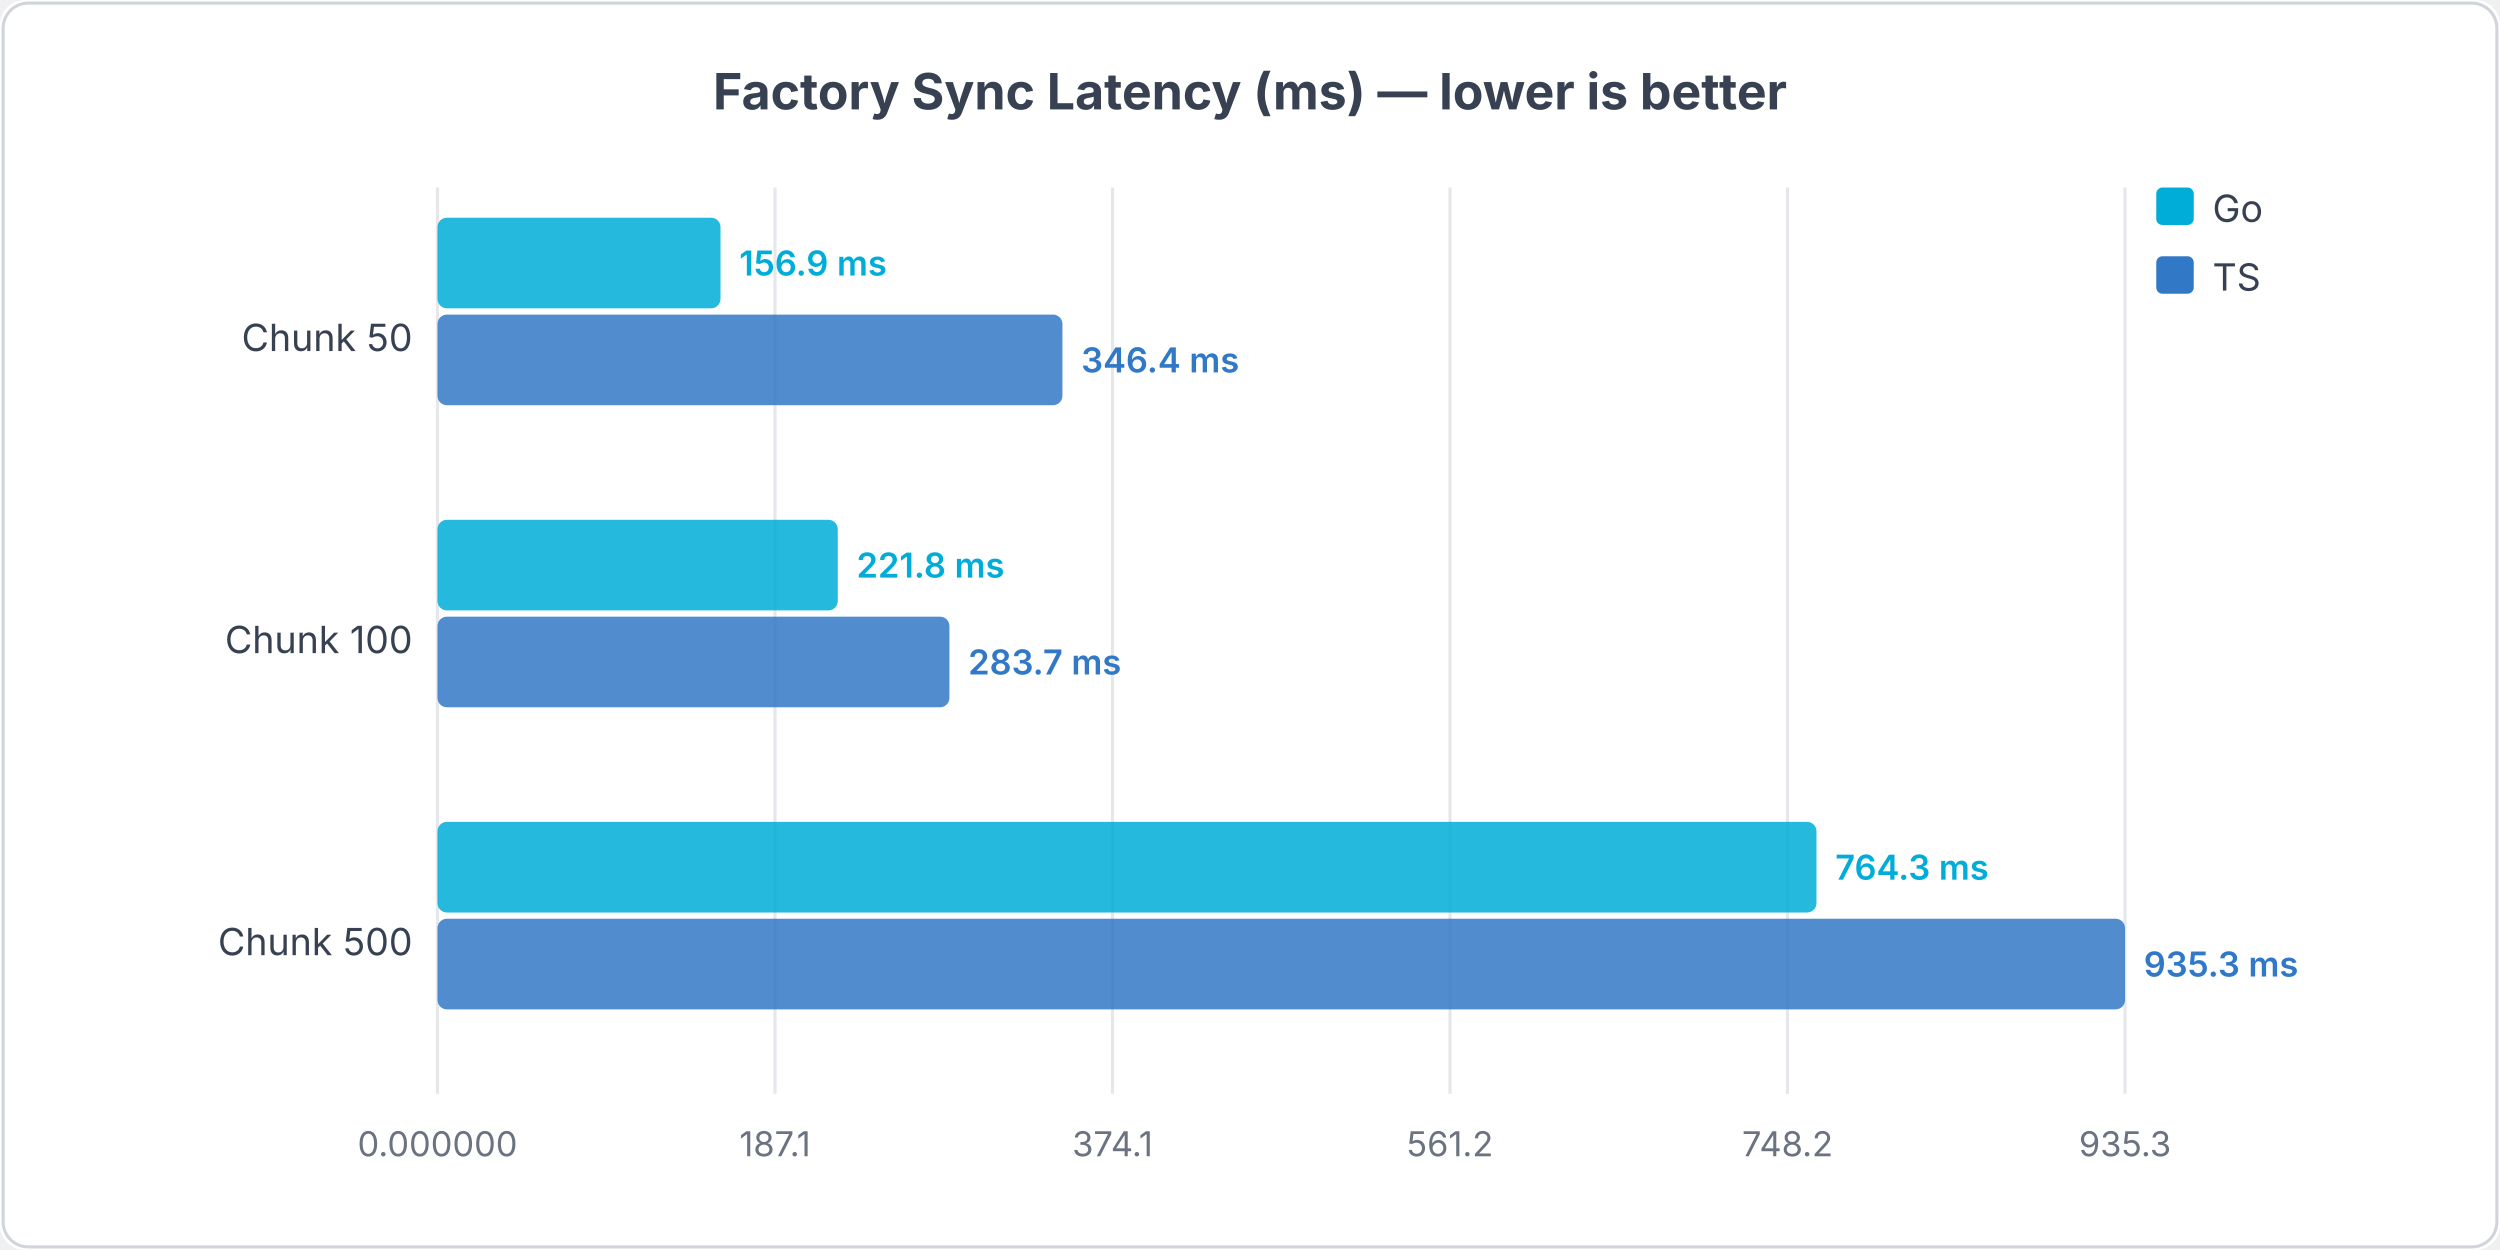
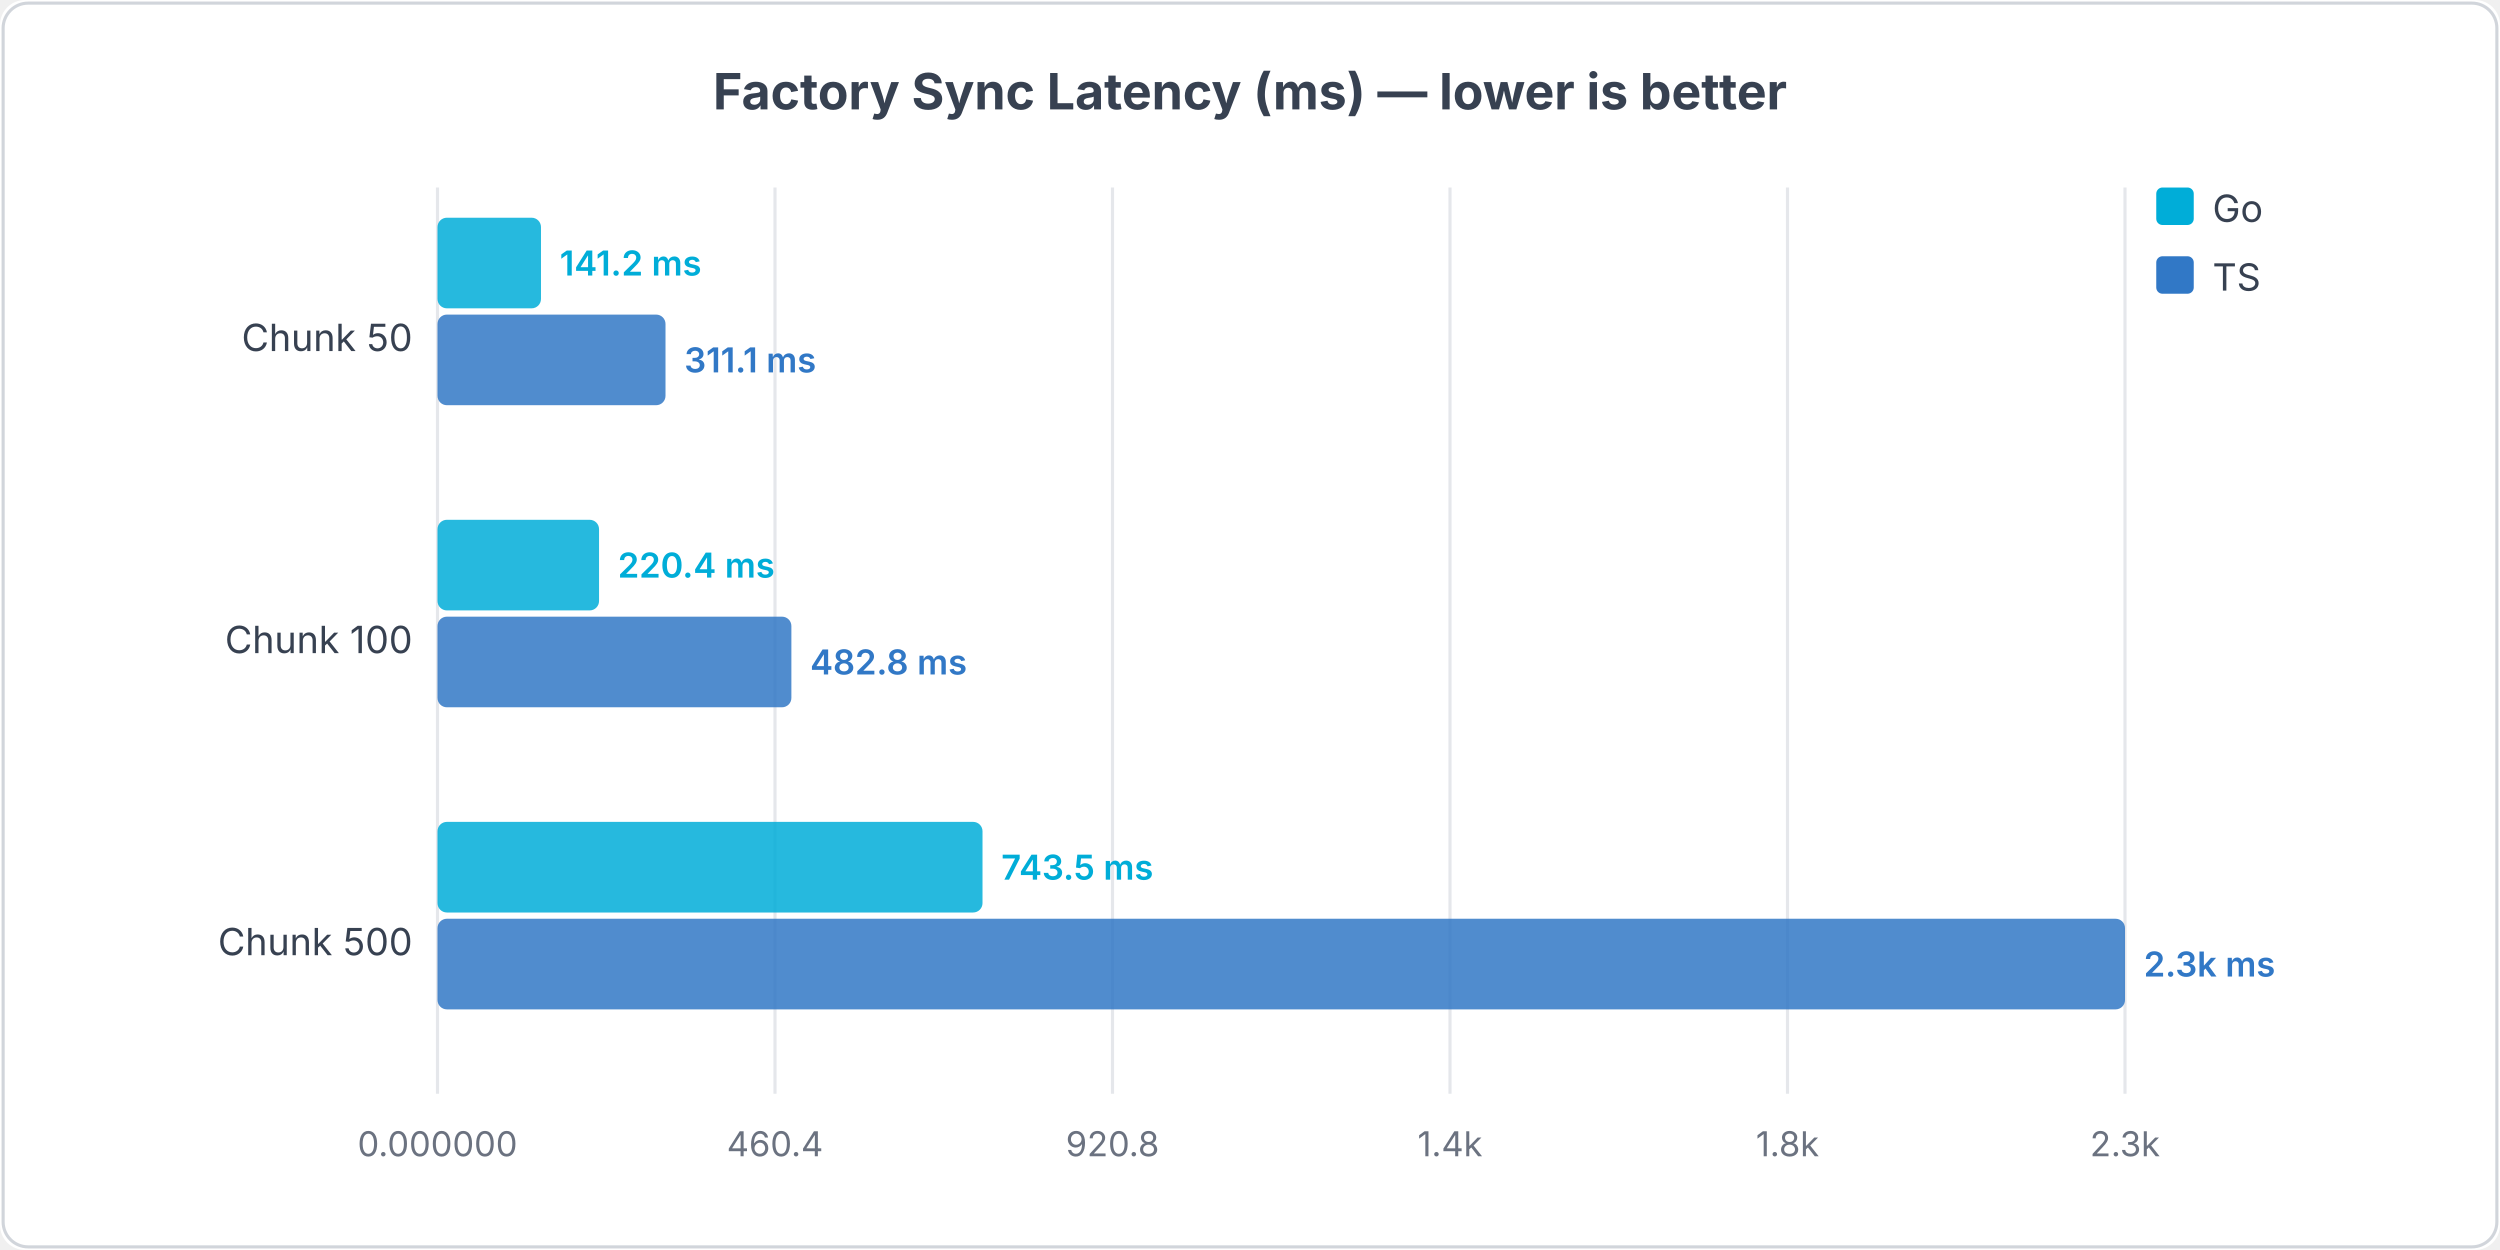
<svg xmlns="http://www.w3.org/2000/svg" viewBox="0 0 800 400" width="800" height="400">
  <style>text { font-family: -apple-system, BlinkMacSystemFont, 'Segoe UI', system-ui, sans-serif; }</style>
  <rect width="800" height="400" fill="#ffffff" rx="8" />
  <rect x="1" y="1" width="798" height="398" fill="none" stroke="#d1d5db" rx="8" />
  <text x="400" y="35" text-anchor="middle" fill="#374151" font-size="16" font-weight="700">Factory Sync Latency (ms) — lower is better</text>
  <line x1="140" y1="60" x2="140" y2="350" stroke="#e5e7eb" stroke-width="1" />
  <text x="140" y="370" text-anchor="middle" fill="#6b7280" font-size="11">0.000000</text>
  <line x1="248" y1="60" x2="248" y2="350" stroke="#e5e7eb" stroke-width="1" />
-   <text x="248" y="370" text-anchor="middle" fill="#6b7280" font-size="11">187.1</text>
+   <text x="248" y="370" text-anchor="middle" fill="#6b7280" font-size="11">460.4</text>
  <line x1="356" y1="60" x2="356" y2="350" stroke="#e5e7eb" stroke-width="1" />
-   <text x="356" y="370" text-anchor="middle" fill="#6b7280" font-size="11">374.1</text>
+   <text x="356" y="370" text-anchor="middle" fill="#6b7280" font-size="11">920.8</text>
  <line x1="464" y1="60" x2="464" y2="350" stroke="#e5e7eb" stroke-width="1" />
-   <text x="464" y="370" text-anchor="middle" fill="#6b7280" font-size="11">561.2</text>
+   <text x="464" y="370" text-anchor="middle" fill="#6b7280" font-size="11">1.4k</text>
  <line x1="572" y1="60" x2="572" y2="350" stroke="#e5e7eb" stroke-width="1" />
-   <text x="572" y="370" text-anchor="middle" fill="#6b7280" font-size="11">748.2</text>
+   <text x="572" y="370" text-anchor="middle" fill="#6b7280" font-size="11">1.8k</text>
  <line x1="680" y1="60" x2="680" y2="350" stroke="#e5e7eb" stroke-width="1" />
-   <text x="680" y="370" text-anchor="middle" fill="#6b7280" font-size="11">935.3</text>
+   <text x="680" y="370" text-anchor="middle" fill="#6b7280" font-size="11">2.3k</text>
  <text x="132" y="112.333" text-anchor="end" fill="#374151" font-size="12">Chunk 50</text>
-   <rect x="140" y="69.667" width="90.563" height="29" rx="3" fill="#00ADD8" opacity="0.85" />
-   <text x="236.563" y="88.167" fill="#00ADD8" font-size="11" font-weight="600">156.9 ms</text>
-   <rect x="140" y="100.667" width="199.98" height="29" rx="3" fill="#3178C6" opacity="0.85" />
-   <text x="345.98" y="119.167" fill="#3178C6" font-size="11" font-weight="600">346.4 ms</text>
+   <rect x="140" y="69.667" width="33.118" height="29" rx="3" fill="#00ADD8" opacity="0.85" />
+   <text x="179.118" y="88.167" fill="#00ADD8" font-size="11" font-weight="600">141.2 ms</text>
+   <rect x="140" y="100.667" width="72.965" height="29" rx="3" fill="#3178C6" opacity="0.85" />
+   <text x="218.965" y="119.167" fill="#3178C6" font-size="11" font-weight="600">311.1 ms</text>
  <text x="132" y="209" text-anchor="end" fill="#374151" font-size="12">Chunk 100</text>
-   <rect x="140" y="166.333" width="128.089" height="29" rx="3" fill="#00ADD8" opacity="0.85" />
-   <text x="274.089" y="184.833" fill="#00ADD8" font-size="11" font-weight="600">221.8 ms</text>
-   <rect x="140" y="197.333" width="163.815" height="29" rx="3" fill="#3178C6" opacity="0.85" />
-   <text x="309.815" y="215.833" fill="#3178C6" font-size="11" font-weight="600">283.7 ms</text>
+   <rect x="140" y="166.333" width="51.695" height="29" rx="3" fill="#00ADD8" opacity="0.85" />
+   <text x="197.695" y="184.833" fill="#00ADD8" font-size="11" font-weight="600">220.4 ms</text>
+   <rect x="140" y="197.333" width="113.244" height="29" rx="3" fill="#3178C6" opacity="0.85" />
+   <text x="259.244" y="215.833" fill="#3178C6" font-size="11" font-weight="600">482.8 ms</text>
  <text x="132" y="305.667" text-anchor="end" fill="#374151" font-size="12">Chunk 500</text>
-   <rect x="140" y="263" width="441.276" height="29" rx="3" fill="#00ADD8" opacity="0.85" />
-   <text x="587.276" y="281.5" fill="#00ADD8" font-size="11" font-weight="600">764.3 ms</text>
+   <rect x="140" y="263" width="174.406" height="29" rx="3" fill="#00ADD8" opacity="0.85" />
+   <text x="320.406" y="281.5" fill="#00ADD8" font-size="11" font-weight="600">743.5 ms</text>
  <rect x="140" y="294" width="540" height="29" rx="3" fill="#3178C6" opacity="0.85" />
-   <text x="686" y="312.5" fill="#3178C6" font-size="11" font-weight="600">935.3 ms</text>
+   <text x="686" y="312.5" fill="#3178C6" font-size="11" font-weight="600">2.3k ms</text>
  <rect x="690" y="60" width="12" height="12" rx="2" fill="#00ADD8" />
  <text x="708" y="71" fill="#374151" font-size="12">Go</text>
  <rect x="690" y="82" width="12" height="12" rx="2" fill="#3178C6" />
  <text x="708" y="93" fill="#374151" font-size="12">TS</text>
</svg>
